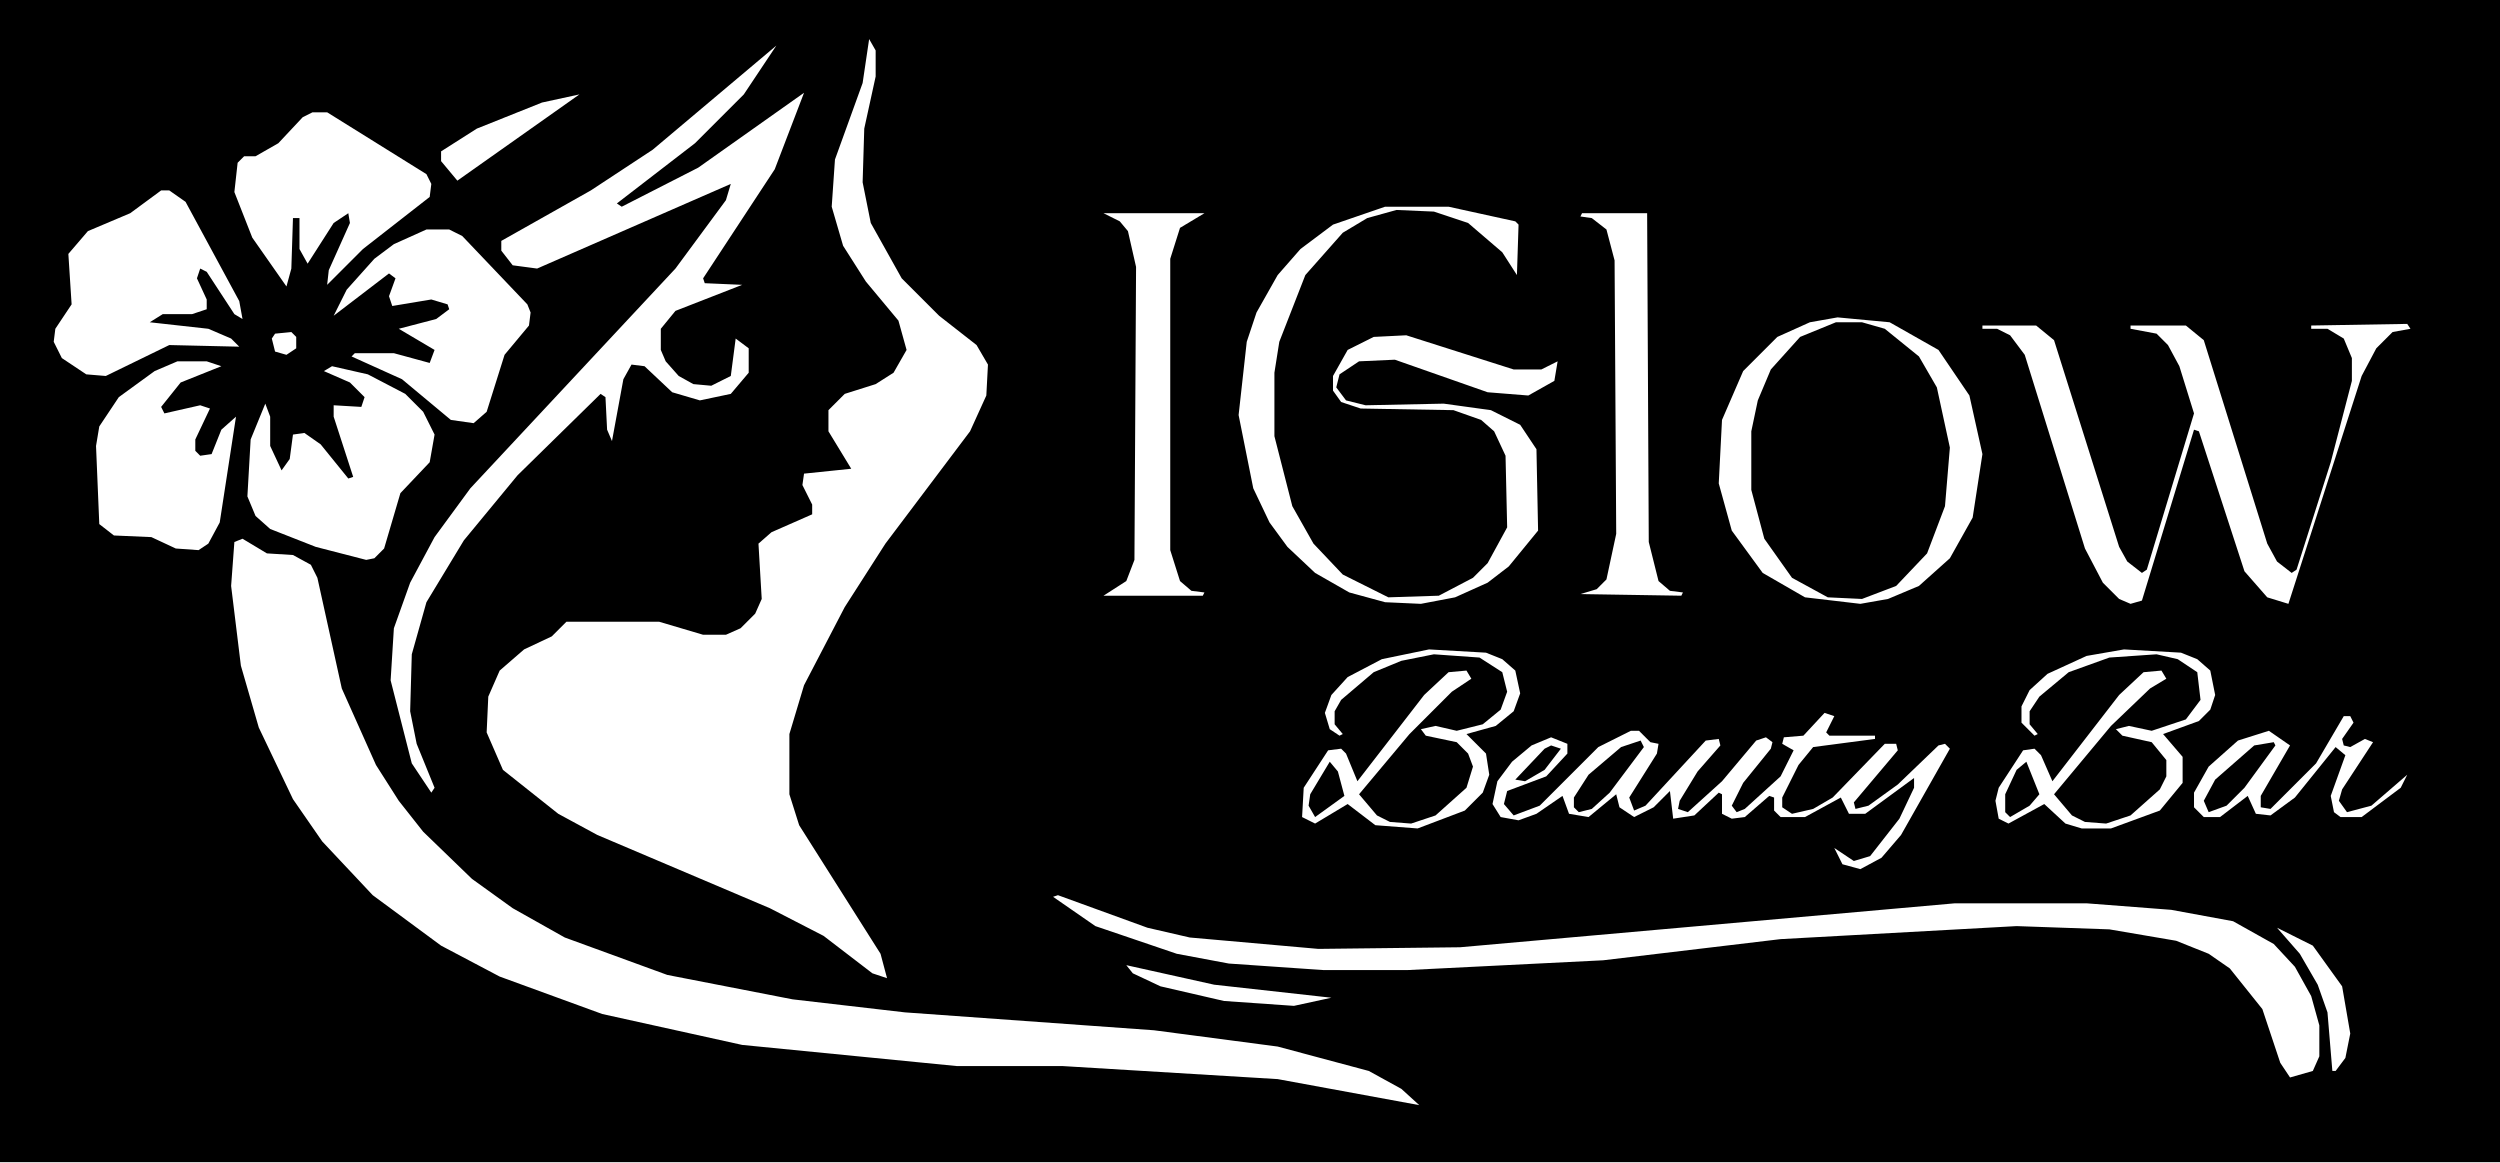
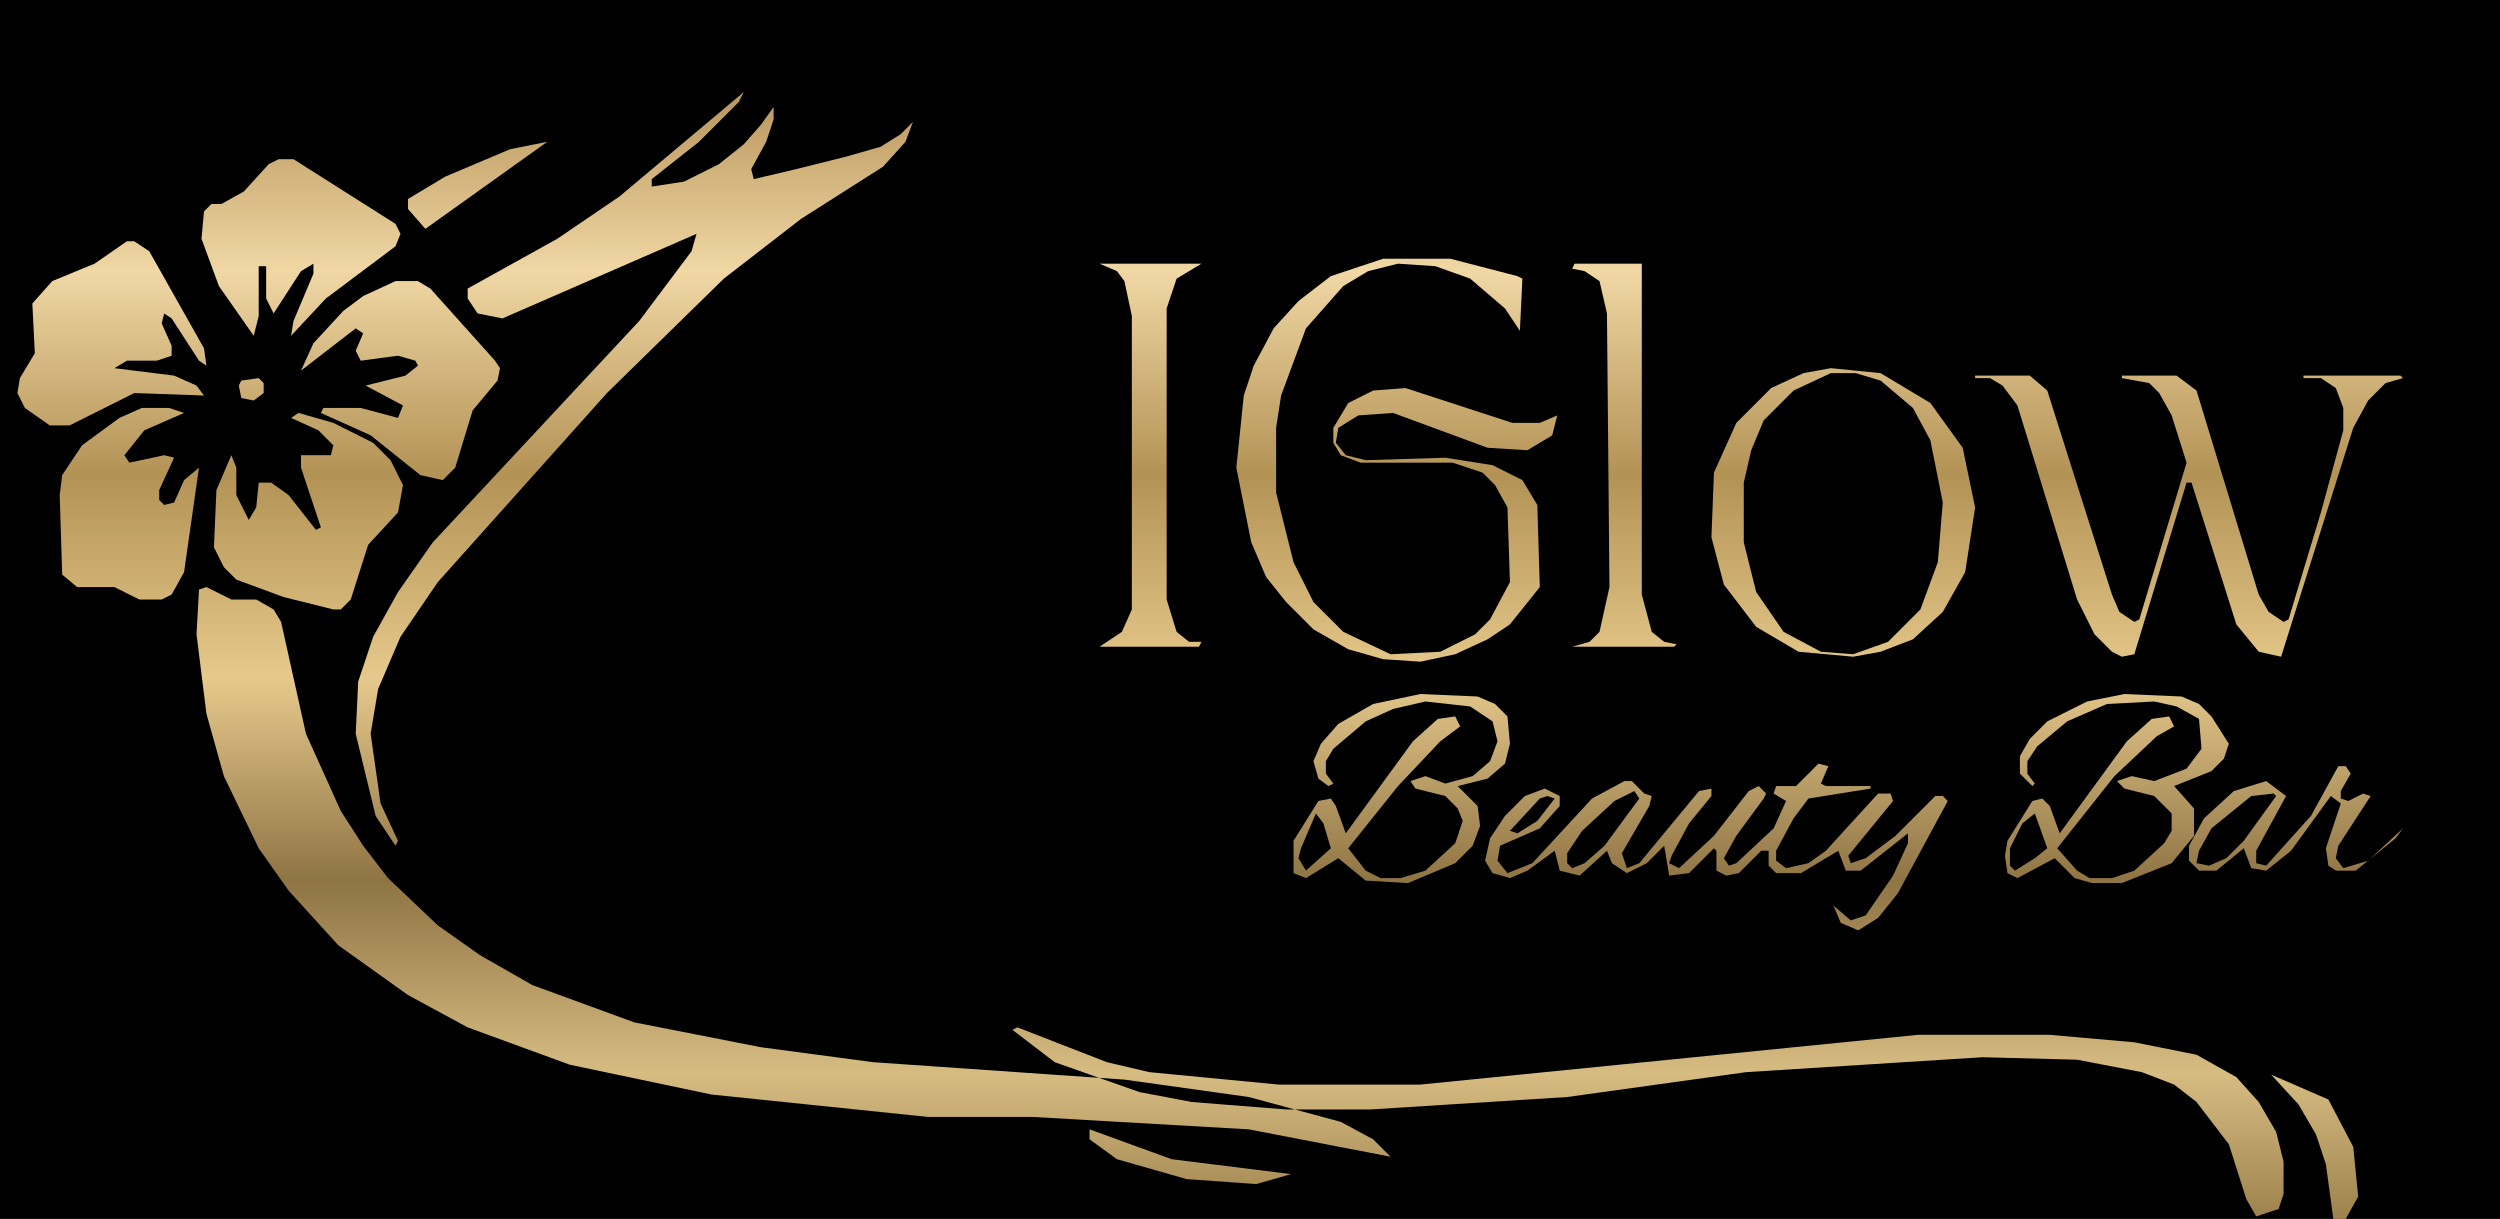
- <svg xmlns="http://www.w3.org/2000/svg" width="1536" height="714" viewBox="0 0 1536 714" role="img" aria-label="I Glow Beauty Bar">
-   <rect width="1536" height="714" fill="#000" />
-   <path d="M 692,593 L 696,598 L 713,606 L 752,615 L 795,618 L 818,613 L 746,605 Z M 1399,570 L 1413,586 L 1424,605 L 1430,622 L 1433,658 L 1435,658 L 1441,650 L 1444,635 L 1439,606 L 1421,581 Z M 647,551 L 673,569 L 723,586 L 755,592 L 813,596 L 865,596 L 985,590 L 1094,577 L 1239,569 L 1296,571 L 1337,578 L 1357,586 L 1370,595 L 1390,620 L 1401,653 L 1407,662 L 1421,658 L 1425,649 L 1425,630 L 1420,612 L 1410,594 L 1397,580 L 1372,566 L 1334,559 L 1282,555 L 1201,555 L 897,582 L 810,583 L 731,576 L 705,570 L 650,550 Z M 1479,476 L 1457,495 L 1442,499 L 1437,492 L 1439,485 L 1458,456 L 1453,454 L 1444,459 L 1440,458 L 1439,454 L 1446,444 L 1444,440 L 1440,440 L 1423,469 L 1395,497 L 1389,496 L 1389,489 L 1407,458 L 1394,449 L 1375,455 L 1357,471 L 1348,487 L 1348,496 L 1354,502 L 1364,502 L 1381,489 L 1386,500 L 1395,501 L 1410,490 L 1435,459 L 1441,464 L 1432,489 L 1434,499 L 1438,502 L 1451,502 L 1475,484 Z M 1397,456 L 1398,458 L 1379,484 L 1368,495 L 1357,499 L 1354,492 L 1361,479 L 1385,458 Z M 1198,460 L 1195,457 L 1191,458 L 1166,482 L 1148,495 L 1140,497 L 1139,493 L 1166,461 L 1165,457 L 1158,457 L 1126,490 L 1114,497 L 1101,500 L 1095,496 L 1095,490 L 1105,470 L 1114,459 L 1152,454 L 1152,452 L 1124,452 L 1122,450 L 1127,440 L 1121,438 L 1108,452 L 1096,453 L 1095,457 L 1102,461 L 1094,477 L 1072,497 L 1067,499 L 1064,495 L 1071,481 L 1088,460 L 1089,456 L 1085,453 L 1079,455 L 1058,480 L 1037,499 L 1031,497 L 1032,492 L 1043,474 L 1057,458 L 1056,454 L 1048,455 L 1011,495 L 1004,498 L 1001,490 L 1018,463 L 1019,457 L 1014,456 L 1007,449 L 1002,449 L 982,459 L 946,495 L 930,501 L 924,494 L 926,486 L 950,477 L 963,463 L 963,457 L 953,453 L 941,458 L 929,468 L 920,480 L 917,494 L 922,502 L 933,504 L 944,500 L 960,489 L 964,500 L 976,502 L 993,488 L 995,496 L 1004,502 L 1016,496 L 1026,486 L 1028,503 L 1041,501 L 1056,487 L 1058,488 L 1058,500 L 1064,503 L 1072,502 L 1087,489 L 1090,490 L 1090,498 L 1094,502 L 1109,502 L 1131,490 L 1136,500 L 1146,500 L 1176,478 L 1176,484 L 1167,503 L 1149,526 L 1139,529 L 1127,521 L 1132,531 L 1143,534 L 1156,527 L 1168,513 Z M 959,460 L 949,473 L 937,480 L 931,479 L 949,460 L 953,458 Z M 1008,455 L 1010,459 L 989,487 L 978,497 L 970,499 L 967,496 L 967,490 L 976,476 L 996,459 Z M 1358,412 L 1350,405 L 1340,401 L 1305,399 L 1282,403 L 1258,414 L 1247,424 L 1242,434 L 1242,444 L 1250,452 L 1252,451 L 1247,445 L 1247,437 L 1253,428 L 1271,413 L 1296,404 L 1325,402 L 1338,405 L 1350,413 L 1352,430 L 1343,442 L 1322,449 L 1308,446 L 1300,448 L 1304,452 L 1322,456 L 1331,467 L 1331,477 L 1327,485 L 1309,501 L 1294,506 L 1281,505 L 1273,501 L 1262,488 L 1297,446 L 1321,423 L 1331,417 L 1328,412 L 1317,413 L 1302,427 L 1261,480 L 1254,464 L 1250,460 L 1243,461 L 1228,484 L 1226,492 L 1228,503 L 1234,506 L 1256,494 L 1269,506 L 1279,509 L 1297,509 L 1327,498 L 1341,481 L 1341,465 L 1329,451 L 1351,443 L 1358,436 L 1361,427 Z M 1245,468 L 1253,488 L 1247,495 L 1235,502 L 1232,499 L 1232,488 L 1239,473 Z M 931,412 L 923,405 L 913,401 L 878,399 L 849,405 L 828,416 L 818,427 L 814,438 L 817,448 L 823,452 L 825,451 L 820,445 L 820,437 L 824,430 L 844,413 L 861,406 L 881,402 L 909,404 L 923,413 L 926,425 L 922,436 L 911,445 L 895,449 L 882,446 L 873,448 L 876,452 L 895,456 L 902,463 L 905,471 L 901,484 L 882,501 L 867,506 L 854,505 L 846,501 L 835,488 L 866,451 L 892,425 L 904,417 L 901,412 L 890,413 L 875,427 L 834,480 L 827,463 L 824,460 L 816,461 L 801,484 L 800,502 L 808,506 L 828,494 L 845,507 L 871,509 L 900,498 L 911,487 L 915,476 L 913,463 L 901,451 L 919,446 L 930,437 L 934,426 Z M 817,468 L 822,474 L 826,489 L 808,502 L 804,495 L 805,488 Z M 144,333 L 142,360 L 148,409 L 159,447 L 180,491 L 198,517 L 229,550 L 271,581 L 307,600 L 370,623 L 456,642 L 588,655 L 653,655 L 785,663 L 872,679 L 861,669 L 841,658 L 785,643 L 709,633 L 556,622 L 487,614 L 410,599 L 347,576 L 315,558 L 290,540 L 260,511 L 245,492 L 231,470 L 210,423 L 195,355 L 191,347 L 180,341 L 164,340 L 149,331 Z M 204,225 L 199,228 L 215,235 L 224,244 L 222,250 L 205,249 L 205,256 L 217,293 L 214,294 L 197,273 L 187,266 L 180,267 L 178,282 L 173,289 L 166,274 L 166,256 L 163,248 L 154,270 L 152,305 L 157,317 L 166,325 L 194,336 L 225,344 L 230,343 L 236,337 L 246,303 L 264,284 L 267,267 L 260,253 L 249,242 L 226,230 Z M 109,222 L 95,228 L 73,244 L 61,262 L 59,274 L 61,322 L 70,329 L 93,330 L 108,337 L 122,338 L 128,334 L 135,321 L 145,256 L 136,264 L 130,279 L 123,280 L 120,277 L 120,270 L 129,251 L 123,249 L 101,254 L 99,250 L 111,235 L 136,225 L 127,222 Z M 169,205 L 167,208 L 169,216 L 176,218 L 182,214 L 182,207 L 179,204 Z M 1218,200 L 1218,202 L 1227,202 L 1235,206 L 1244,218 L 1281,337 L 1292,358 L 1302,368 L 1309,371 L 1316,369 L 1348,264 L 1351,265 L 1379,351 L 1393,367 L 1406,371 L 1451,231 L 1460,214 L 1470,204 L 1481,202 L 1479,199 L 1420,200 L 1420,202 L 1430,202 L 1440,208 L 1445,220 L 1445,234 L 1432,284 L 1411,350 L 1408,352 L 1399,345 L 1393,334 L 1354,209 L 1343,200 L 1309,200 L 1309,202 L 1325,205 L 1332,212 L 1339,225 L 1348,254 L 1319,350 L 1316,352 L 1307,345 L 1302,336 L 1262,209 L 1251,200 Z M 1129,195 L 1112,198 L 1092,207 L 1071,228 L 1058,258 L 1056,297 L 1064,326 L 1083,352 L 1109,367 L 1143,371 L 1160,368 L 1179,360 L 1198,343 L 1212,318 L 1218,279 L 1210,243 L 1191,215 L 1161,198 Z M 1128,198 L 1144,198 L 1158,202 L 1179,219 L 1190,238 L 1198,275 L 1195,311 L 1184,340 L 1165,360 L 1144,368 L 1123,367 L 1101,355 L 1084,331 L 1076,301 L 1076,265 L 1080,246 L 1088,227 L 1106,207 Z M 262,141 L 242,150 L 230,159 L 213,178 L 205,194 L 239,168 L 243,171 L 239,182 L 241,188 L 265,184 L 275,187 L 276,190 L 268,196 L 245,202 L 267,215 L 264,223 L 242,217 L 218,217 L 216,219 L 247,233 L 277,258 L 291,260 L 299,253 L 310,218 L 325,200 L 326,192 L 324,187 L 284,145 L 276,141 Z M 972,131 L 971,133 L 978,134 L 987,141 L 992,160 L 993,328 L 987,356 L 981,362 L 971,365 L 1033,366 L 1034,364 L 1026,363 L 1019,357 L 1013,333 L 1012,131 Z M 678,131 L 688,136 L 693,142 L 698,164 L 697,344 L 692,357 L 678,366 L 739,366 L 740,364 L 732,363 L 725,357 L 719,338 L 719,159 L 725,140 L 740,131 Z M 851,127 L 819,138 L 799,153 L 785,169 L 772,192 L 766,210 L 761,255 L 770,300 L 780,321 L 791,336 L 808,352 L 829,364 L 851,370 L 873,371 L 894,367 L 914,358 L 927,348 L 945,326 L 944,276 L 934,261 L 916,252 L 887,248 L 839,249 L 827,246 L 821,238 L 823,230 L 835,222 L 857,221 L 914,241 L 939,243 L 955,234 L 957,222 L 947,227 L 930,227 L 864,206 L 844,207 L 828,215 L 819,231 L 819,240 L 824,247 L 836,251 L 893,252 L 910,258 L 918,265 L 925,280 L 926,324 L 914,346 L 905,355 L 884,366 L 853,367 L 825,353 L 807,334 L 794,311 L 783,268 L 783,229 L 786,210 L 802,169 L 825,143 L 840,134 L 858,129 L 881,130 L 902,137 L 923,155 L 932,169 L 933,138 L 931,136 L 890,127 Z M 104,117 L 99,117 L 80,131 L 54,142 L 42,156 L 44,187 L 34,202 L 33,210 L 38,220 L 53,230 L 65,231 L 104,212 L 147,213 L 142,208 L 128,202 L 92,198 L 100,193 L 118,193 L 127,190 L 127,184 L 121,171 L 123,165 L 127,167 L 144,193 L 149,196 L 147,185 L 114,124 Z M 262,107 L 201,69 L 192,69 L 186,72 L 171,88 L 157,96 L 150,96 L 146,100 L 144,118 L 155,146 L 176,176 L 179,165 L 180,134 L 184,134 L 184,153 L 189,162 L 205,137 L 214,131 L 215,137 L 202,166 L 201,175 L 223,153 L 264,121 L 265,113 Z M 356,58 L 333,63 L 293,79 L 271,93 L 271,99 L 281,111 Z M 477,28 L 401,92 L 363,117 L 308,148 L 308,154 L 315,163 L 330,165 L 449,113 L 446,123 L 415,165 L 289,300 L 267,330 L 252,358 L 242,386 L 240,418 L 253,469 L 265,487 L 267,484 L 256,457 L 252,437 L 253,402 L 262,370 L 285,332 L 318,292 L 369,242 L 372,244 L 373,264 L 376,271 L 383,233 L 388,224 L 396,225 L 413,241 L 430,246 L 449,242 L 460,229 L 460,214 L 452,208 L 449,231 L 437,237 L 426,236 L 417,231 L 409,222 L 406,215 L 406,202 L 415,191 L 456,175 L 433,174 L 432,171 L 476,104 L 494,57 L 429,103 L 382,127 L 379,125 L 427,88 L 457,58 Z M 534,24 L 530,51 L 513,98 L 511,127 L 518,151 L 532,173 L 552,197 L 557,215 L 549,229 L 538,236 L 519,242 L 509,252 L 509,265 L 523,288 L 494,291 L 493,298 L 499,310 L 499,316 L 474,327 L 466,334 L 468,368 L 464,377 L 455,386 L 446,390 L 432,390 L 405,382 L 348,382 L 339,391 L 322,399 L 307,412 L 300,428 L 299,450 L 309,473 L 343,500 L 367,513 L 473,558 L 506,575 L 536,598 L 545,601 L 541,586 L 491,507 L 485,488 L 485,451 L 494,421 L 519,373 L 544,334 L 596,265 L 606,243 L 607,224 L 600,212 L 577,194 L 554,171 L 535,137 L 530,112 L 531,79 L 538,47 L 538,31 Z" fill="#fff" fill-rule="evenodd" />
+ <svg xmlns="http://www.w3.org/2000/svg" viewBox="0 0 1005 490" role="img" aria-labelledby="title desc">
+   <defs>
+     <linearGradient id="gold" x1="0" y1="0" x2="0" y2="1">
+       <stop offset="0" stop-color="#b8955b" />
+       <stop offset="0.16" stop-color="#f0d7a4" />
+       <stop offset="0.34" stop-color="#b39255" />
+       <stop offset="0.52" stop-color="#e6c98c" />
+       <stop offset="0.70" stop-color="#8f7444" />
+       <stop offset="0.87" stop-color="#d7bc82" />
+       <stop offset="1" stop-color="#9c814c" />
+     </linearGradient>
+   </defs>
+   <rect width="1005" height="490" fill="#000" />
+   <path fill="url(#gold)" fill-rule="evenodd" d="M 438 454 L 438 458 L 449 466 L 477 474 L 505 476 L 519 472 L 471 466 Z M 913 432 L 924 444 L 931 456 L 935 468 L 938 490 L 943 490 L 948 481 L 946 461 L 936 442 Z M 407 414 L 424 427 L 458 439 L 479 443 L 517 446 L 551 446 L 630 441 L 702 431 L 797 425 L 835 426 L 861 431 L 874 436 L 883 443 L 896 460 L 903 482 L 907 489 L 916 486 L 918 480 L 918 467 L 915 455 L 908 443 L 899 433 L 883 424 L 858 419 L 824 416 L 771 416 L 571 436 L 514 436 L 462 431 L 445 427 L 409 413 Z M 966 333 L 952 346 L 942 349 L 939 345 L 940 340 L 953 320 L 950 319 L 944 322 L 941 321 L 941 318 L 945 311 L 943 308 L 940 308 L 929 328 L 911 348 L 907 347 L 907 342 L 919 320 L 911 314 L 898 318 L 886 329 L 880 340 L 880 346 L 884 350 L 891 350 L 902 341 L 905 349 L 911 350 L 921 342 L 937 320 L 941 323 L 935 341 L 936 348 L 939 350 L 947 350 L 963 337 Z M 914 319 L 915 320 L 902 338 L 895 345 L 888 348 L 883 347 L 884 342 L 889 333 L 905 320 Z M 783 322 L 781 320 L 778 320 L 762 336 L 750 345 L 744 347 L 743 344 L 761 322 L 760 319 L 755 319 L 734 342 L 727 347 L 718 349 L 714 346 L 714 342 L 721 329 L 727 321 L 752 317 L 752 316 L 734 316 L 732 315 L 735 308 L 731 307 L 722 316 L 714 316 L 713 319 L 718 322 L 713 333 L 698 347 L 695 348 L 693 345 L 698 336 L 709 321 L 710 319 L 707 316 L 703 318 L 689 336 L 675 349 L 671 347 L 672 344 L 679 331 L 688 320 L 688 317 L 683 318 L 659 347 L 654 349 L 652 343 L 663 324 L 664 320 L 661 319 L 656 314 L 653 314 L 640 321 L 616 347 L 606 351 L 602 346 L 603 340 L 619 333 L 627 324 L 627 320 L 621 317 L 613 320 L 605 328 L 599 337 L 597 346 L 600 351 L 607 353 L 614 350 L 625 342 L 627 350 L 635 352 L 646 342 L 648 347 L 654 351 L 662 347 L 669 340 L 671 352 L 679 351 L 689 341 L 690 342 L 690 350 L 694 352 L 699 351 L 708 342 L 711 342 L 711 348 L 714 351 L 724 351 L 739 342 L 742 350 L 748 350 L 767 335 L 767 339 L 761 352 L 750 368 L 744 370 L 737 364 L 740 371 L 747 374 L 755 369 L 763 359 Z M 625 321 L 618 330 L 610 335 L 607 334 L 619 321 L 622 320 Z M 657 318 L 659 321 L 645 340 L 637 347 L 632 349 L 630 347 L 630 343 L 636 334 L 649 322 Z M 889 288 L 884 283 L 877 280 L 854 279 L 839 282 L 823 290 L 816 297 L 812 304 L 812 311 L 817 316 L 818 315 L 815 311 L 815 306 L 819 300 L 831 290 L 847 283 L 866 282 L 875 284 L 884 289 L 885 301 L 879 309 L 866 314 L 857 312 L 851 314 L 854 317 L 866 320 L 873 327 L 873 334 L 870 339 L 858 350 L 849 353 L 840 353 L 835 350 L 827 341 L 850 312 L 867 296 L 874 292 L 872 288 L 865 289 L 855 298 L 828 335 L 824 324 L 821 321 L 817 322 L 807 338 L 806 344 L 807 351 L 811 353 L 826 345 L 834 353 L 841 355 L 853 355 L 873 347 L 882 336 L 882 325 L 874 316 L 889 310 L 894 305 L 896 299 Z M 818 327 L 823 341 L 818 345 L 810 350 L 808 348 L 808 341 L 813 331 Z M 606 288 L 601 283 L 594 280 L 571 279 L 552 283 L 538 291 L 531 299 L 528 306 L 530 313 L 534 316 L 536 315 L 533 311 L 533 306 L 536 301 L 549 290 L 560 285 L 573 282 L 591 284 L 600 290 L 602 298 L 599 306 L 592 312 L 581 315 L 573 312 L 567 314 L 569 317 L 581 320 L 586 325 L 588 330 L 585 339 L 573 350 L 563 353 L 555 353 L 549 350 L 542 341 L 562 316 L 579 298 L 587 292 L 585 288 L 578 289 L 568 298 L 541 335 L 537 324 L 535 321 L 530 322 L 520 338 L 520 351 L 525 353 L 538 345 L 549 354 L 566 355 L 585 347 L 592 340 L 595 332 L 594 324 L 586 316 L 598 313 L 605 307 L 607 299 Z M 529 327 L 532 331 L 535 341 L 525 350 L 522 345 L 523 341 Z M 80 237 L 79 255 L 83 287 L 90 312 L 104 341 L 116 358 L 136 380 L 164 400 L 188 413 L 229 428 L 286 440 L 373 449 L 415 449 L 502 454 L 559 465 L 552 458 L 539 451 L 502 441 L 452 434 L 351 427 L 306 421 L 255 411 L 214 396 L 193 384 L 176 372 L 156 353 L 146 340 L 137 326 L 123 295 L 113 250 L 110 245 L 103 241 L 93 241 L 83 236 Z M 120 166 L 117 168 L 128 173 L 134 179 L 133 183 L 121 183 L 121 188 L 129 212 L 127 213 L 116 199 L 109 194 L 104 194 L 103 204 L 100 209 L 95 199 L 95 188 L 93 183 L 87 197 L 86 220 L 90 228 L 95 233 L 114 240 L 134 245 L 137 245 L 141 241 L 148 219 L 160 206 L 162 195 L 157 185 L 150 178 L 134 170 Z M 57 164 L 48 168 L 33 179 L 25 191 L 24 199 L 25 231 L 31 236 L 46 236 L 56 241 L 65 241 L 69 239 L 74 230 L 80 188 L 74 193 L 70 202 L 66 203 L 64 201 L 64 197 L 70 184 L 66 183 L 52 186 L 50 183 L 58 173 L 74 166 L 68 164 Z M 97 153 L 96 155 L 97 160 L 102 161 L 106 158 L 106 154 L 104 152 Z M 794 151 L 794 152 L 800 152 L 805 155 L 811 163 L 835 241 L 842 255 L 849 262 L 853 264 L 858 263 L 879 194 L 881 194 L 899 251 L 908 262 L 917 264 L 946 172 L 952 161 L 959 154 L 966 152 L 965 151 L 926 151 L 926 152 L 933 152 L 939 156 L 942 164 L 942 173 L 933 206 L 920 249 L 918 250 L 912 246 L 908 239 L 883 157 L 875 151 L 853 151 L 853 152 L 864 154 L 868 158 L 873 167 L 879 186 L 860 249 L 858 250 L 852 246 L 849 239 L 823 157 L 816 151 Z M 736 148 L 725 150 L 712 156 L 698 170 L 689 190 L 688 216 L 693 235 L 706 252 L 723 262 L 745 264 L 756 262 L 769 257 L 781 246 L 790 230 L 794 204 L 789 180 L 776 162 L 756 150 Z M 736 150 L 746 150 L 756 153 L 769 164 L 776 177 L 781 202 L 779 226 L 772 245 L 759 258 L 745 263 L 732 262 L 717 254 L 706 238 L 701 218 L 701 194 L 704 181 L 709 169 L 721 157 Z M 159 113 L 146 119 L 138 125 L 126 138 L 121 149 L 143 132 L 146 134 L 143 141 L 145 145 L 160 143 L 167 145 L 168 147 L 163 151 L 147 155 L 162 163 L 160 168 L 145 164 L 130 164 L 129 166 L 149 175 L 169 191 L 178 193 L 183 188 L 190 165 L 200 153 L 201 148 L 199 145 L 173 116 L 168 113 Z M 633 106 L 632 108 L 637 109 L 643 113 L 646 126 L 647 236 L 643 254 L 639 258 L 632 260 L 673 260 L 674 259 L 669 258 L 664 254 L 660 239 L 660 106 Z M 442 106 L 449 109 L 452 113 L 455 127 L 455 245 L 451 254 L 442 260 L 482 260 L 483 258 L 478 258 L 473 254 L 469 241 L 469 124 L 473 112 L 483 106 Z M 556 104 L 535 111 L 522 121 L 512 132 L 504 147 L 500 159 L 497 188 L 503 218 L 509 232 L 517 242 L 528 253 L 542 261 L 556 265 L 571 266 L 585 263 L 598 257 L 607 251 L 619 236 L 618 203 L 612 193 L 600 187 L 581 184 L 549 185 L 541 183 L 537 178 L 538 172 L 546 167 L 560 166 L 598 180 L 614 181 L 624 175 L 626 167 L 619 170 L 608 170 L 565 156 L 552 157 L 542 162 L 536 172 L 536 178 L 539 183 L 547 186 L 584 186 L 596 190 L 601 195 L 606 204 L 607 234 L 599 249 L 593 255 L 579 262 L 559 263 L 540 254 L 528 242 L 520 226 L 513 198 L 513 172 L 515 159 L 525 132 L 540 115 L 550 109 L 562 106 L 577 107 L 591 112 L 605 124 L 611 133 L 612 112 L 610 111 L 583 104 Z M 54 97 L 51 97 L 38 106 L 21 113 L 13 122 L 14 142 L 8 152 L 7 158 L 10 164 L 20 171 L 28 171 L 54 158 L 82 159 L 79 155 L 70 151 L 46 148 L 51 145 L 63 145 L 69 143 L 69 139 L 65 130 L 66 126 L 69 128 L 80 145 L 83 147 L 82 140 L 60 101 Z M 159 90 L 118 64 L 112 64 L 108 66 L 98 77 L 89 82 L 85 82 L 82 85 L 81 96 L 88 115 L 102 135 L 104 127 L 104 107 L 107 107 L 107 120 L 110 126 L 121 109 L 126 106 L 126 110 L 118 129 L 117 135 L 131 120 L 159 99 L 161 94 Z M 220 57 L 205 60 L 179 71 L 164 80 L 164 84 L 171 92 Z M 299 37 L 249 79 L 224 96 L 188 116 L 188 120 L 192 126 L 202 128 L 280 94 L 278 101 L 257 129 L 174 218 L 160 238 L 150 256 L 144 274 L 143 295 L 151 328 L 159 340 L 160 338 L 153 323 L 149 295 L 152 277 L 161 256 L 176 234 L 244 158 L 291 112 L 322 88 L 355 67 L 364 57 L 367 49 L 362 54 L 354 59 L 340 63 L 320 68 L 303 72 L 302 68 L 308 57 L 311 48 L 311 43 L 306 50 L 299 58 L 289 66 L 275 73 L 262 75 L 262 72 L 281 57 L 297 41 Z" />
</svg>
